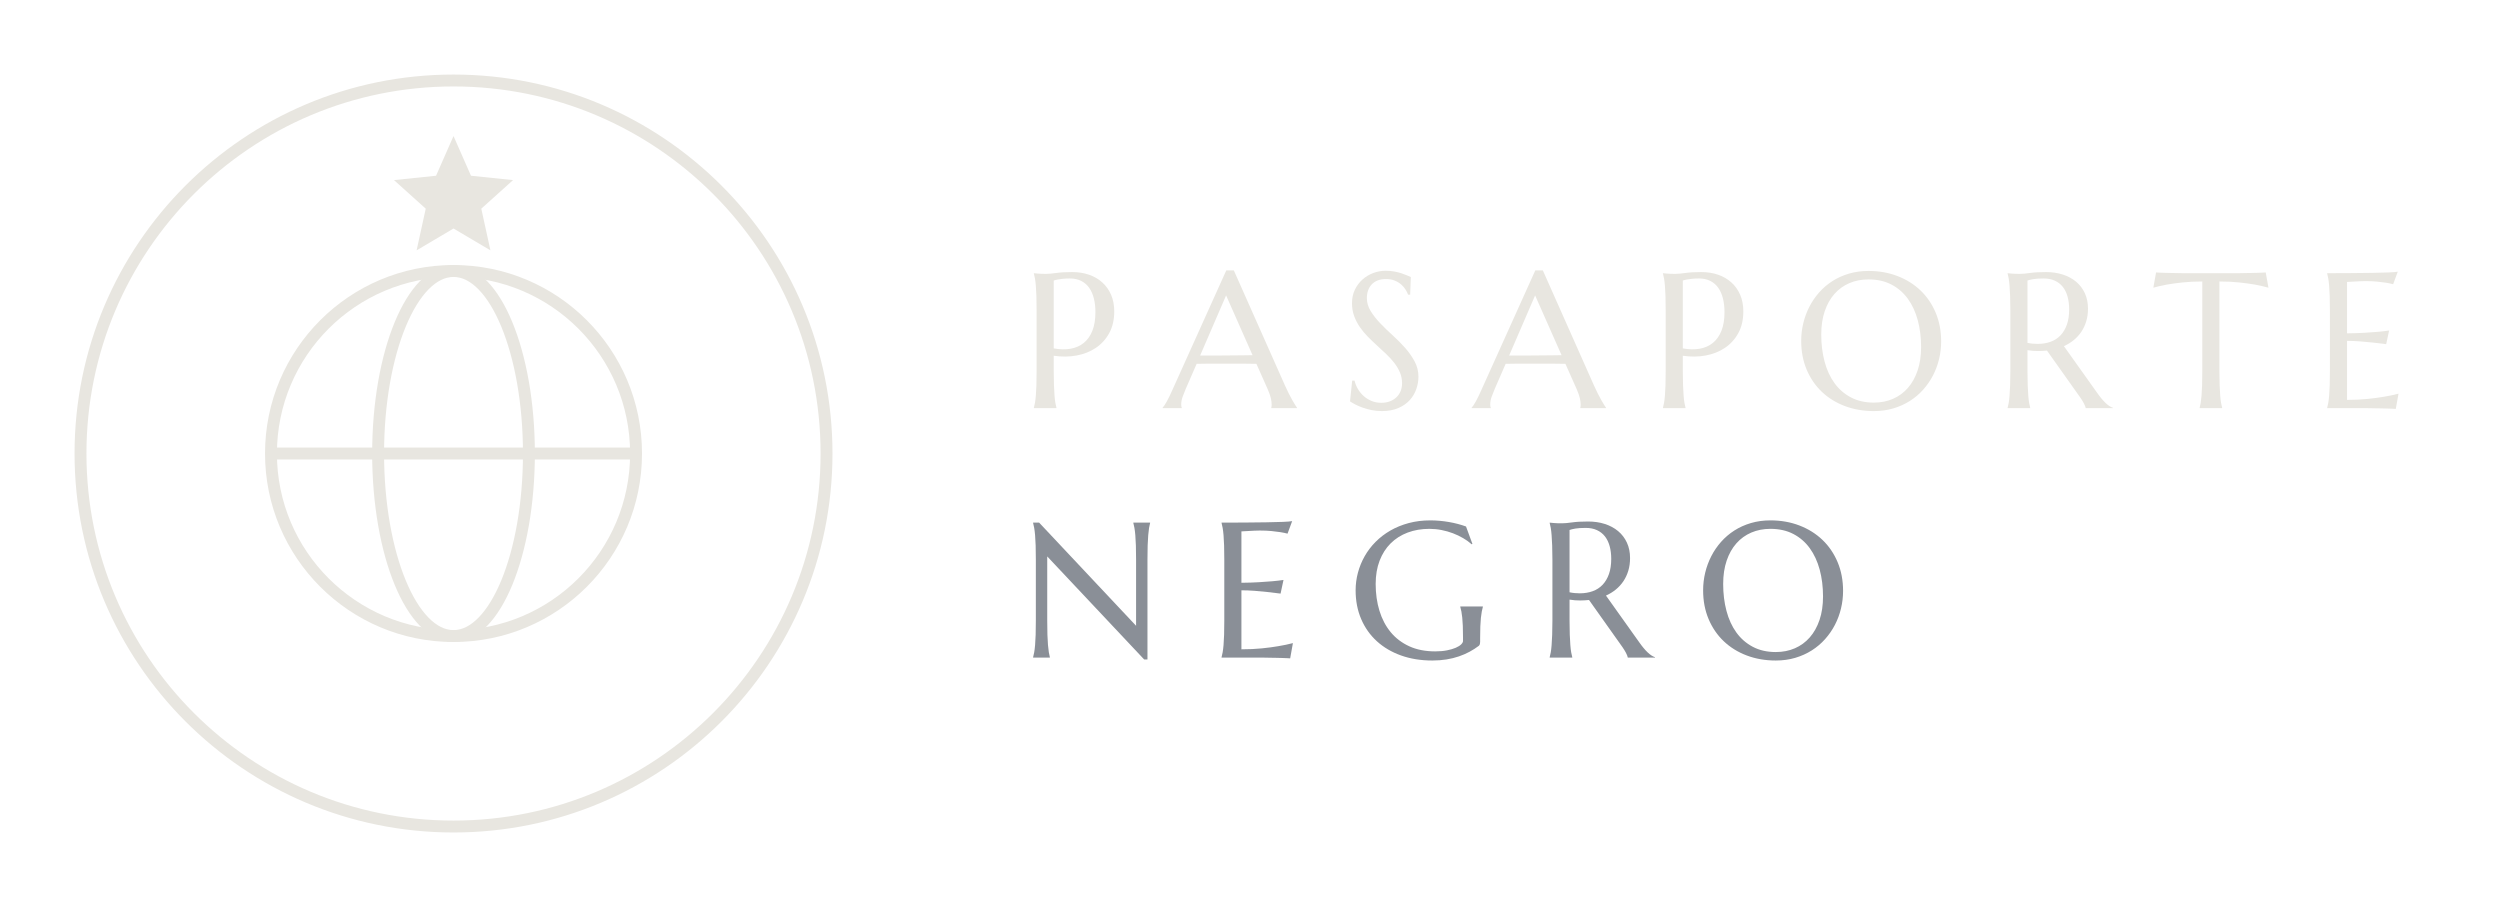
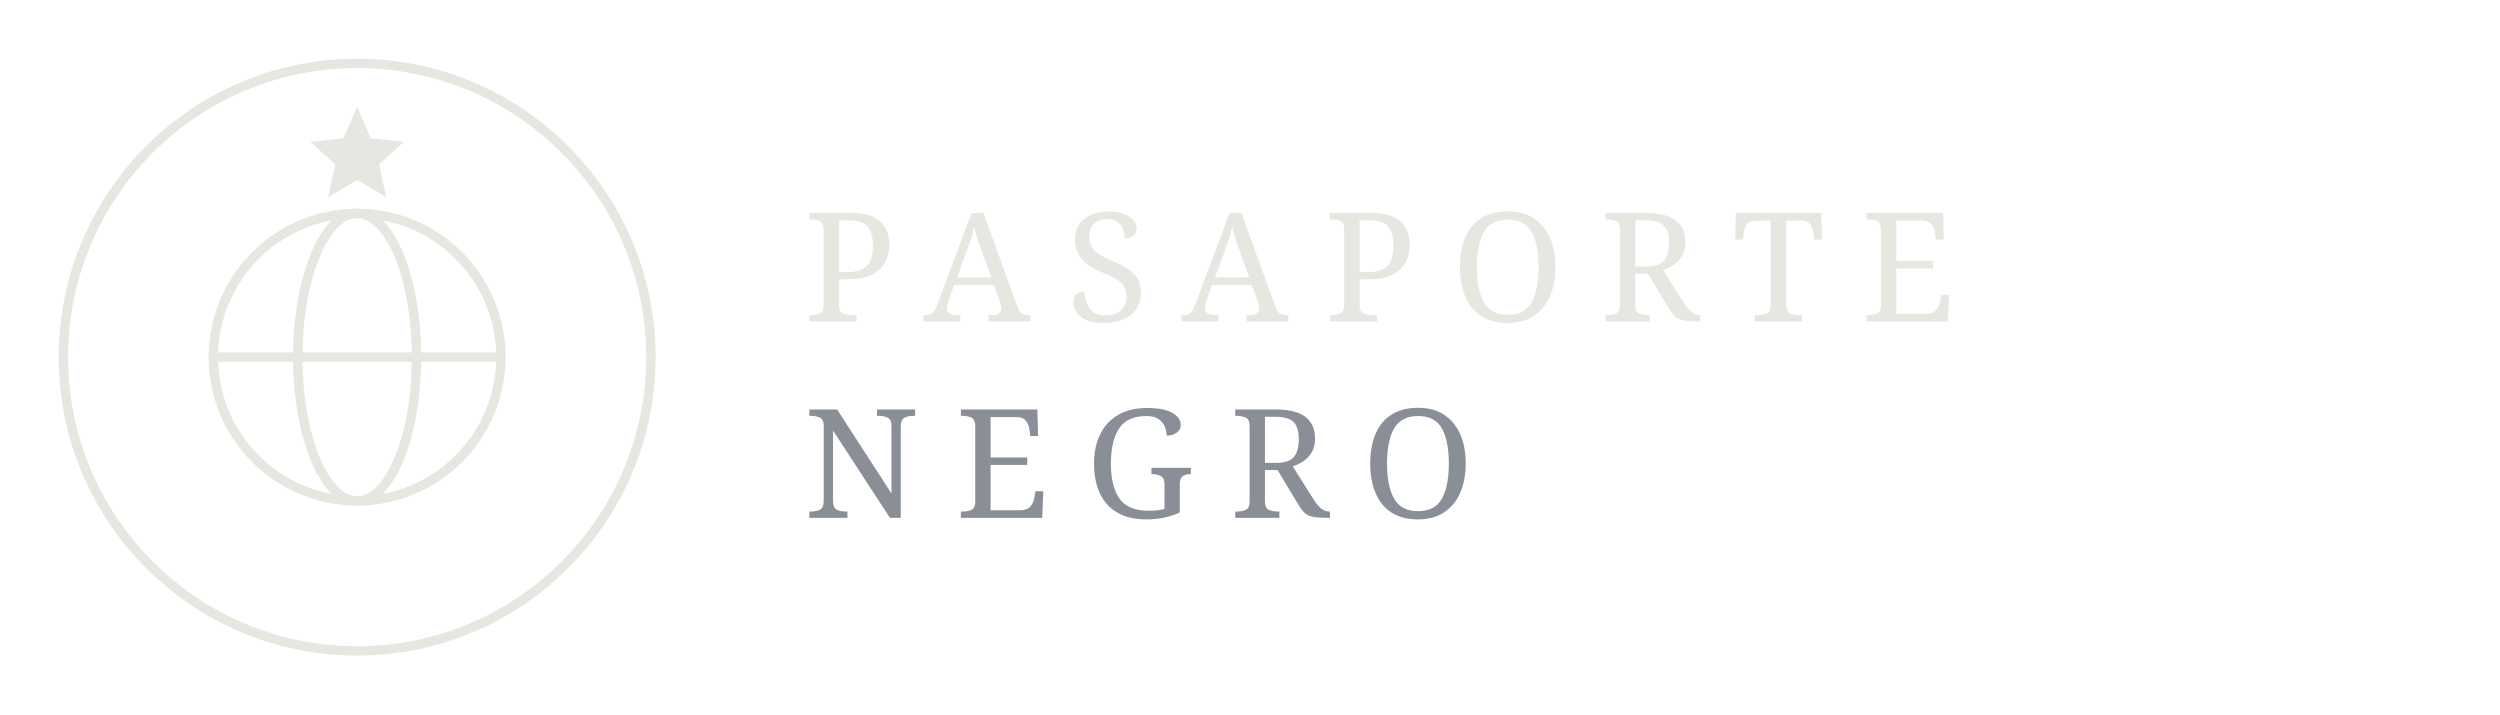
- <svg xmlns="http://www.w3.org/2000/svg" width="441" height="160" viewBox="0 0 441 160">
+ <svg xmlns="http://www.w3.org/2000/svg" width="560" height="160" viewBox="0 0 560 160">
  <g transform="translate(10,10) scale(0.7)">
    <circle cx="100" cy="100" r="94" fill="none" stroke="#E8E6E0" stroke-width="3" />
    <g stroke="#E8E6E0" stroke-width="3" fill="none">
      <circle cx="100" cy="100" r="46" />
      <ellipse cx="100" cy="100" rx="19" ry="46" />
      <line x1="54" y1="100" x2="146" y2="100" />
    </g>
    <path d="M 100,20 l 4.4,10 10.6,1.1 -8,7.2 2.3,10.5 -9.3,-5.5 -9.3,5.5 2.3,-10.5 -8,-7.2 10.6,-1.1 z" fill="#E8E6E0" />
  </g>
-   <g fill="#E8E6E0">
-     <path transform="translate(180.00,72.00) scale(0.016602,-0.016602)" d="M354 635Q452 617 533.5 631.5Q615 646 673.5 693.5Q732 741 764.5 822.0Q797 903 797 1020Q797 1101 780.0 1167.5Q763 1234 729.5 1280.5Q696 1327 645.0 1352.5Q594 1378 526 1378Q483 1378 451.0 1374.5Q419 1371 397 1367Q371 1362 354 1356ZM143 1434Q163 1432 185 1430Q204 1428 227.5 1427.5Q251 1427 276 1427Q315 1427 381.5 1436.5Q448 1446 551 1446Q647 1446 728.5 1418.0Q810 1390 870.0 1336.0Q930 1282 963.5 1204.5Q997 1127 997 1028Q997 895 944.0 798.0Q891 701 802.0 641.0Q713 581 597.0 559.5Q481 538 354 557V391Q354 306 356.5 242.5Q359 179 362.5 133.0Q366 87 371.5 56.0Q377 25 383 4V0H143V4Q149 25 154.5 56.0Q160 87 164.0 133.0Q168 179 170.0 242.5Q172 306 172 391V1042Q172 1127 170.0 1190.5Q168 1254 164.0 1300.5Q160 1347 154.5 1378.0Q149 1409 143 1430Z" />
-     <path transform="translate(205.41,72.00) scale(0.016602,-0.016602)" d="M1135 0V4Q1137 9 1138.0 19.0Q1139 29 1139 37Q1139 68 1130.5 105.5Q1122 143 1098 199L977 471Q921 473 828.0 473.0Q735 473 627 473Q548 473 474.5 473.0Q401 473 342 471L227 207Q212 170 195.0 126.0Q178 82 178 37Q178 24 180.0 15.5Q182 7 184 4V0H-20V4Q-2 23 25.0 71.5Q52 120 84 193L657 1464H737L1280 242Q1299 199 1319.5 158.5Q1340 118 1358.0 86.0Q1376 54 1390.0 32.0Q1404 10 1409 4V0ZM487 559Q545 559 606.0 559.5Q667 560 725.5 560.5Q784 561 838.0 561.5Q892 562 936 563L655 1198L379 559Z" />
-     <path transform="translate(236.45,72.00) scale(0.016602,-0.016602)" d="M741 1206H719Q711 1229 693.5 1258.0Q676 1287 647.5 1312.5Q619 1338 578.5 1355.0Q538 1372 483 1372Q434 1372 396.0 1357.0Q358 1342 332.5 1315.0Q307 1288 294.0 1251.0Q281 1214 281 1169Q281 1097 321.5 1031.5Q362 966 423.0 902.0Q484 838 555.0 774.0Q626 710 687.0 641.0Q748 572 788.5 496.5Q829 421 829 334Q829 269 806.5 203.5Q784 138 737.0 86.0Q690 34 616.0 1.5Q542 -31 440 -31Q383 -31 331.5 -20.5Q280 -10 236.5 5.5Q193 21 158.5 39.0Q124 57 102 72L125 293H150Q161 246 186.0 203.5Q211 161 247.5 128.5Q284 96 331.0 76.5Q378 57 434 57Q485 57 525.5 72.5Q566 88 595.0 115.5Q624 143 639.5 181.0Q655 219 655 264Q655 327 632.0 380.5Q609 434 571.5 482.0Q534 530 486.5 575.0Q439 620 389.0 665.5Q339 711 291.5 759.0Q244 807 206.5 861.5Q169 916 146.0 978.5Q123 1041 123 1116Q123 1195 153.5 1258.5Q184 1322 234.5 1367.0Q285 1412 349.0 1436.0Q413 1460 481 1460Q531 1460 573.0 1452.0Q615 1444 648.5 1433.0Q682 1422 707.0 1411.0Q732 1400 748 1393Z" />
-     <path transform="translate(259.92,72.00) scale(0.016602,-0.016602)" d="M1135 0V4Q1137 9 1138.0 19.0Q1139 29 1139 37Q1139 68 1130.5 105.5Q1122 143 1098 199L977 471Q921 473 828.0 473.0Q735 473 627 473Q548 473 474.5 473.0Q401 473 342 471L227 207Q212 170 195.0 126.0Q178 82 178 37Q178 24 180.0 15.5Q182 7 184 4V0H-20V4Q-2 23 25.0 71.5Q52 120 84 193L657 1464H737L1280 242Q1299 199 1319.5 158.5Q1340 118 1358.0 86.0Q1376 54 1390.0 32.0Q1404 10 1409 4V0ZM487 559Q545 559 606.0 559.5Q667 560 725.5 560.5Q784 561 838.0 561.5Q892 562 936 563L655 1198L379 559Z" />
-     <path transform="translate(290.97,72.00) scale(0.016602,-0.016602)" d="M354 635Q452 617 533.5 631.5Q615 646 673.5 693.5Q732 741 764.5 822.0Q797 903 797 1020Q797 1101 780.0 1167.5Q763 1234 729.5 1280.5Q696 1327 645.0 1352.5Q594 1378 526 1378Q483 1378 451.0 1374.5Q419 1371 397 1367Q371 1362 354 1356ZM143 1434Q163 1432 185 1430Q204 1428 227.5 1427.5Q251 1427 276 1427Q315 1427 381.5 1436.5Q448 1446 551 1446Q647 1446 728.5 1418.0Q810 1390 870.0 1336.0Q930 1282 963.5 1204.5Q997 1127 997 1028Q997 895 944.0 798.0Q891 701 802.0 641.0Q713 581 597.0 559.5Q481 538 354 557V391Q354 306 356.5 242.5Q359 179 362.5 133.0Q366 87 371.5 56.0Q377 25 383 4V0H143V4Q149 25 154.5 56.0Q160 87 164.0 133.0Q168 179 170.0 242.5Q172 306 172 391V1042Q172 1127 170.0 1190.5Q168 1254 164.0 1300.5Q160 1347 154.5 1378.0Q149 1409 143 1430Z" />
-     <path transform="translate(316.37,72.00) scale(0.016602,-0.016602)" d="M797 1458Q964 1458 1105.5 1403.5Q1247 1349 1350.0 1250.5Q1453 1152 1511.0 1014.0Q1569 876 1569 709Q1569 614 1547.0 522.0Q1525 430 1482.5 348.0Q1440 266 1378.0 196.5Q1316 127 1236.5 76.5Q1157 26 1061.0 -2.5Q965 -31 854 -31Q687 -31 545.5 22.5Q404 76 301.0 174.0Q198 272 140.0 409.5Q82 547 82 715Q82 810 104.0 902.0Q126 994 168.5 1077.0Q211 1160 272.5 1229.5Q334 1299 413.5 1350.0Q493 1401 589.5 1429.5Q686 1458 797 1458ZM854 59Q965 59 1057.0 99.0Q1149 139 1215.5 215.0Q1282 291 1319.0 400.5Q1356 510 1356 649Q1356 803 1320.5 934.5Q1285 1066 1215.0 1162.5Q1145 1259 1040.5 1313.5Q936 1368 797 1368Q686 1368 594.0 1328.5Q502 1289 435.5 1214.0Q369 1139 332.0 1030.0Q295 921 295 782Q295 629 330.0 496.5Q365 364 435.0 267.0Q505 170 610.0 114.5Q715 59 854 59Z" />
-     <path transform="translate(351.77,72.00) scale(0.016602,-0.016602)" d="M354 391Q354 306 356.5 242.5Q359 179 362.5 133.0Q366 87 371.5 56.0Q377 25 383 4V0H143V4Q149 25 154.5 56.0Q160 87 163.5 133.0Q167 179 169.5 242.0Q172 305 172 391V1042Q172 1127 169.5 1190.5Q167 1254 163.5 1300.0Q160 1346 154.5 1377.5Q149 1409 143 1430V1434L185 1430Q204 1428 227.5 1427.5Q251 1427 276 1427Q315 1427 381.5 1436.5Q448 1446 551 1446Q647 1446 728.5 1420.0Q810 1394 870.0 1344.0Q930 1294 963.5 1221.5Q997 1149 997 1057Q997 985 978.5 923.5Q960 862 926.5 812.0Q893 762 846.0 723.5Q799 685 741 659L1092 166Q1118 129 1140.5 102.0Q1163 75 1183.5 55.5Q1204 36 1223.0 23.5Q1242 11 1262 4V0H973Q970 19 953.5 50.5Q937 82 915 113L561 612Q538 610 515.0 608.5Q492 607 468 607Q440 607 411.5 609.0Q383 611 354 616ZM354 694Q381 688 409.0 685.5Q437 683 463 683Q538 683 600.0 705.5Q662 728 705.5 774.0Q749 820 773.0 888.5Q797 957 797 1049Q797 1124 780.0 1185.0Q763 1246 729.5 1288.5Q696 1331 645.0 1354.5Q594 1378 526 1378Q457 1378 416.0 1371.0Q375 1364 354 1356Z" />
-     <path transform="translate(379.85,72.00) scale(0.016602,-0.016602)" d="M520 1346Q402 1346 307.0 1335.5Q212 1325 143 1313Q63 1298 0 1280L29 1442Q41 1441 65.0 1440.0Q89 1439 118.5 1438.0Q148 1437 180.5 1436.5Q213 1436 242.0 1435.5Q271 1435 293.5 1434.5Q316 1434 326 1434H897Q907 1434 929.5 1434.5Q952 1435 981.0 1435.5Q1010 1436 1042.5 1436.5Q1075 1437 1104.5 1438.0Q1134 1439 1158.0 1440.0Q1182 1441 1194 1442L1223 1280Q1159 1298 1079 1313Q1010 1325 915.0 1335.5Q820 1346 702 1346V391Q702 306 704.5 242.5Q707 179 710.5 133.0Q714 87 719.5 56.0Q725 25 731 4V0H492V4Q498 25 503.0 56.0Q508 87 512.0 133.0Q516 179 518.0 242.5Q520 306 520 391Z" />
-     <path transform="translate(408.14,72.00) scale(0.016602,-0.016602)" d="M143 1434Q268 1434 391.5 1435.0Q515 1436 618.0 1437.5Q721 1439 794.0 1442.0Q867 1445 893 1450L844 1317Q811 1326 767 1333Q729 1339 674.5 1344.5Q620 1350 549 1350Q525 1350 491.5 1348.5Q458 1347 427 1345Q391 1343 354 1341V795Q457 796 540.0 801.0Q623 806 681 811Q749 817 801 825L770 680Q701 689 629 697Q567 704 494.0 709.5Q421 715 354 715V88Q472 88 571.0 98.0Q670 108 744 121Q830 135 901 154L872 -8Q860 -7 836.0 -6.0Q812 -5 782.5 -4.0Q753 -3 720.5 -2.5Q688 -2 659.0 -1.5Q630 -1 607.5 -0.5Q585 0 575 0H143V4Q149 25 154.5 56.0Q160 87 164.0 133.0Q168 179 170.0 242.5Q172 306 172 391V1042Q172 1127 170.0 1190.5Q168 1254 164.0 1300.5Q160 1347 154.5 1378.0Q149 1409 143 1430V1434Z" />
-   </g>
-   <g fill="#8A8F97">
-     <path transform="translate(180.00,116.00) scale(0.016602,-0.016602)" d="M199 1434 1229 338V1042Q1229 1127 1227.0 1190.5Q1225 1254 1221.0 1300.5Q1217 1347 1211.5 1378.0Q1206 1409 1200 1430V1434H1378V1430Q1372 1409 1367.0 1378.0Q1362 1347 1358.0 1300.5Q1354 1254 1352.0 1190.5Q1350 1127 1350 1042V-20H1315L285 1075V391Q285 306 287.0 242.5Q289 179 293.0 133.0Q297 87 302.0 56.0Q307 25 313 4V0H135V4Q141 25 146.5 56.0Q152 87 156.0 133.0Q160 179 162.0 242.5Q164 306 164 391V1042Q164 1127 162.0 1190.5Q160 1254 156.0 1300.5Q152 1347 146.5 1378.0Q141 1409 135 1430V1434Z" />
-     <path transform="translate(213.11,116.00) scale(0.016602,-0.016602)" d="M143 1434Q268 1434 391.5 1435.0Q515 1436 618.0 1437.5Q721 1439 794.0 1442.0Q867 1445 893 1450L844 1317Q811 1326 767 1333Q729 1339 674.5 1344.5Q620 1350 549 1350Q525 1350 491.5 1348.5Q458 1347 427 1345Q391 1343 354 1341V795Q457 796 540.0 801.0Q623 806 681 811Q749 817 801 825L770 680Q701 689 629 697Q567 704 494.0 709.5Q421 715 354 715V88Q472 88 571.0 98.0Q670 108 744 121Q830 135 901 154L872 -8Q860 -7 836.0 -6.0Q812 -5 782.5 -4.0Q753 -3 720.5 -2.5Q688 -2 659.0 -1.5Q630 -1 607.5 -0.5Q585 0 575 0H143V4Q149 25 154.5 56.0Q160 87 164.0 133.0Q168 179 170.0 242.5Q172 306 172 391V1042Q172 1127 170.0 1190.5Q168 1254 164.0 1300.5Q160 1347 154.5 1378.0Q149 1409 143 1430V1434Z" />
-     <path transform="translate(237.77,116.00) scale(0.016602,-0.016602)" d="M1405 168Q1405 157 1402.5 145.0Q1400 133 1391 125Q1346 91 1293.5 62.5Q1241 34 1180.0 13.0Q1119 -8 1048.5 -19.5Q978 -31 897 -31Q715 -31 565.0 22.5Q415 76 307.5 174.0Q200 272 141.0 409.5Q82 547 82 715Q82 810 106.5 902.0Q131 994 178.0 1077.0Q225 1160 294.0 1229.5Q363 1299 451.5 1350.0Q540 1401 646.5 1429.5Q753 1458 877 1458Q925 1458 975.0 1453.5Q1025 1449 1074.0 1440.5Q1123 1432 1168.5 1420.0Q1214 1408 1255 1393L1323 1208L1315 1204Q1276 1239 1225.0 1269.0Q1174 1299 1116.0 1321.0Q1058 1343 994.5 1355.5Q931 1368 866 1368Q740 1368 635.0 1328.5Q530 1289 454.5 1214.0Q379 1139 337.0 1030.0Q295 921 295 782Q295 629 335.0 498.0Q375 367 454.0 271.0Q533 175 651.5 120.5Q770 66 928 66Q998 66 1053.0 77.0Q1108 88 1146.0 104.5Q1184 121 1203.5 140.5Q1223 160 1223 176V215Q1223 285 1221.0 336.0Q1219 387 1215.0 424.5Q1211 462 1206.0 489.0Q1201 516 1194 539V543H1434V539Q1428 518 1422.5 489.5Q1417 461 1413.0 422.0Q1409 383 1407.0 330.5Q1405 278 1405 209Z" />
-     <path transform="translate(270.99,116.00) scale(0.016602,-0.016602)" d="M354 391Q354 306 356.5 242.5Q359 179 362.5 133.0Q366 87 371.5 56.0Q377 25 383 4V0H143V4Q149 25 154.5 56.0Q160 87 163.5 133.0Q167 179 169.5 242.0Q172 305 172 391V1042Q172 1127 169.5 1190.5Q167 1254 163.5 1300.0Q160 1346 154.5 1377.5Q149 1409 143 1430V1434L185 1430Q204 1428 227.5 1427.5Q251 1427 276 1427Q315 1427 381.5 1436.5Q448 1446 551 1446Q647 1446 728.5 1420.0Q810 1394 870.0 1344.0Q930 1294 963.5 1221.5Q997 1149 997 1057Q997 985 978.5 923.5Q960 862 926.5 812.0Q893 762 846.0 723.5Q799 685 741 659L1092 166Q1118 129 1140.5 102.0Q1163 75 1183.5 55.5Q1204 36 1223.0 23.5Q1242 11 1262 4V0H973Q970 19 953.5 50.5Q937 82 915 113L561 612Q538 610 515.0 608.5Q492 607 468 607Q440 607 411.5 609.0Q383 611 354 616ZM354 694Q381 688 409.0 685.5Q437 683 463 683Q538 683 600.0 705.5Q662 728 705.5 774.0Q749 820 773.0 888.5Q797 957 797 1049Q797 1124 780.0 1185.0Q763 1246 729.5 1288.5Q696 1331 645.0 1354.5Q594 1378 526 1378Q457 1378 416.0 1371.0Q375 1364 354 1356Z" />
-     <path transform="translate(299.07,116.00) scale(0.016602,-0.016602)" d="M797 1458Q964 1458 1105.5 1403.5Q1247 1349 1350.0 1250.5Q1453 1152 1511.0 1014.0Q1569 876 1569 709Q1569 614 1547.0 522.0Q1525 430 1482.5 348.0Q1440 266 1378.0 196.5Q1316 127 1236.5 76.5Q1157 26 1061.0 -2.5Q965 -31 854 -31Q687 -31 545.5 22.5Q404 76 301.0 174.0Q198 272 140.0 409.5Q82 547 82 715Q82 810 104.0 902.0Q126 994 168.5 1077.0Q211 1160 272.5 1229.5Q334 1299 413.5 1350.0Q493 1401 589.5 1429.5Q686 1458 797 1458ZM854 59Q965 59 1057.0 99.0Q1149 139 1215.5 215.0Q1282 291 1319.0 400.5Q1356 510 1356 649Q1356 803 1320.5 934.5Q1285 1066 1215.0 1162.5Q1145 1259 1040.5 1313.5Q936 1368 797 1368Q686 1368 594.0 1328.5Q502 1289 435.5 1214.0Q369 1139 332.0 1030.0Q295 921 295 782Q295 629 330.0 496.5Q365 364 435.0 267.0Q505 170 610.0 114.5Q715 59 854 59Z" />
-   </g>
+   <text x="180" y="72" font-family="Marcellus, serif" font-size="34" letter-spacing="8" fill="#E8E6E0">PASAPORTE</text>
+   <text x="180" y="116" font-family="Marcellus, serif" font-size="34" letter-spacing="8" fill="#8A8F97">NEGRO</text>
</svg>
